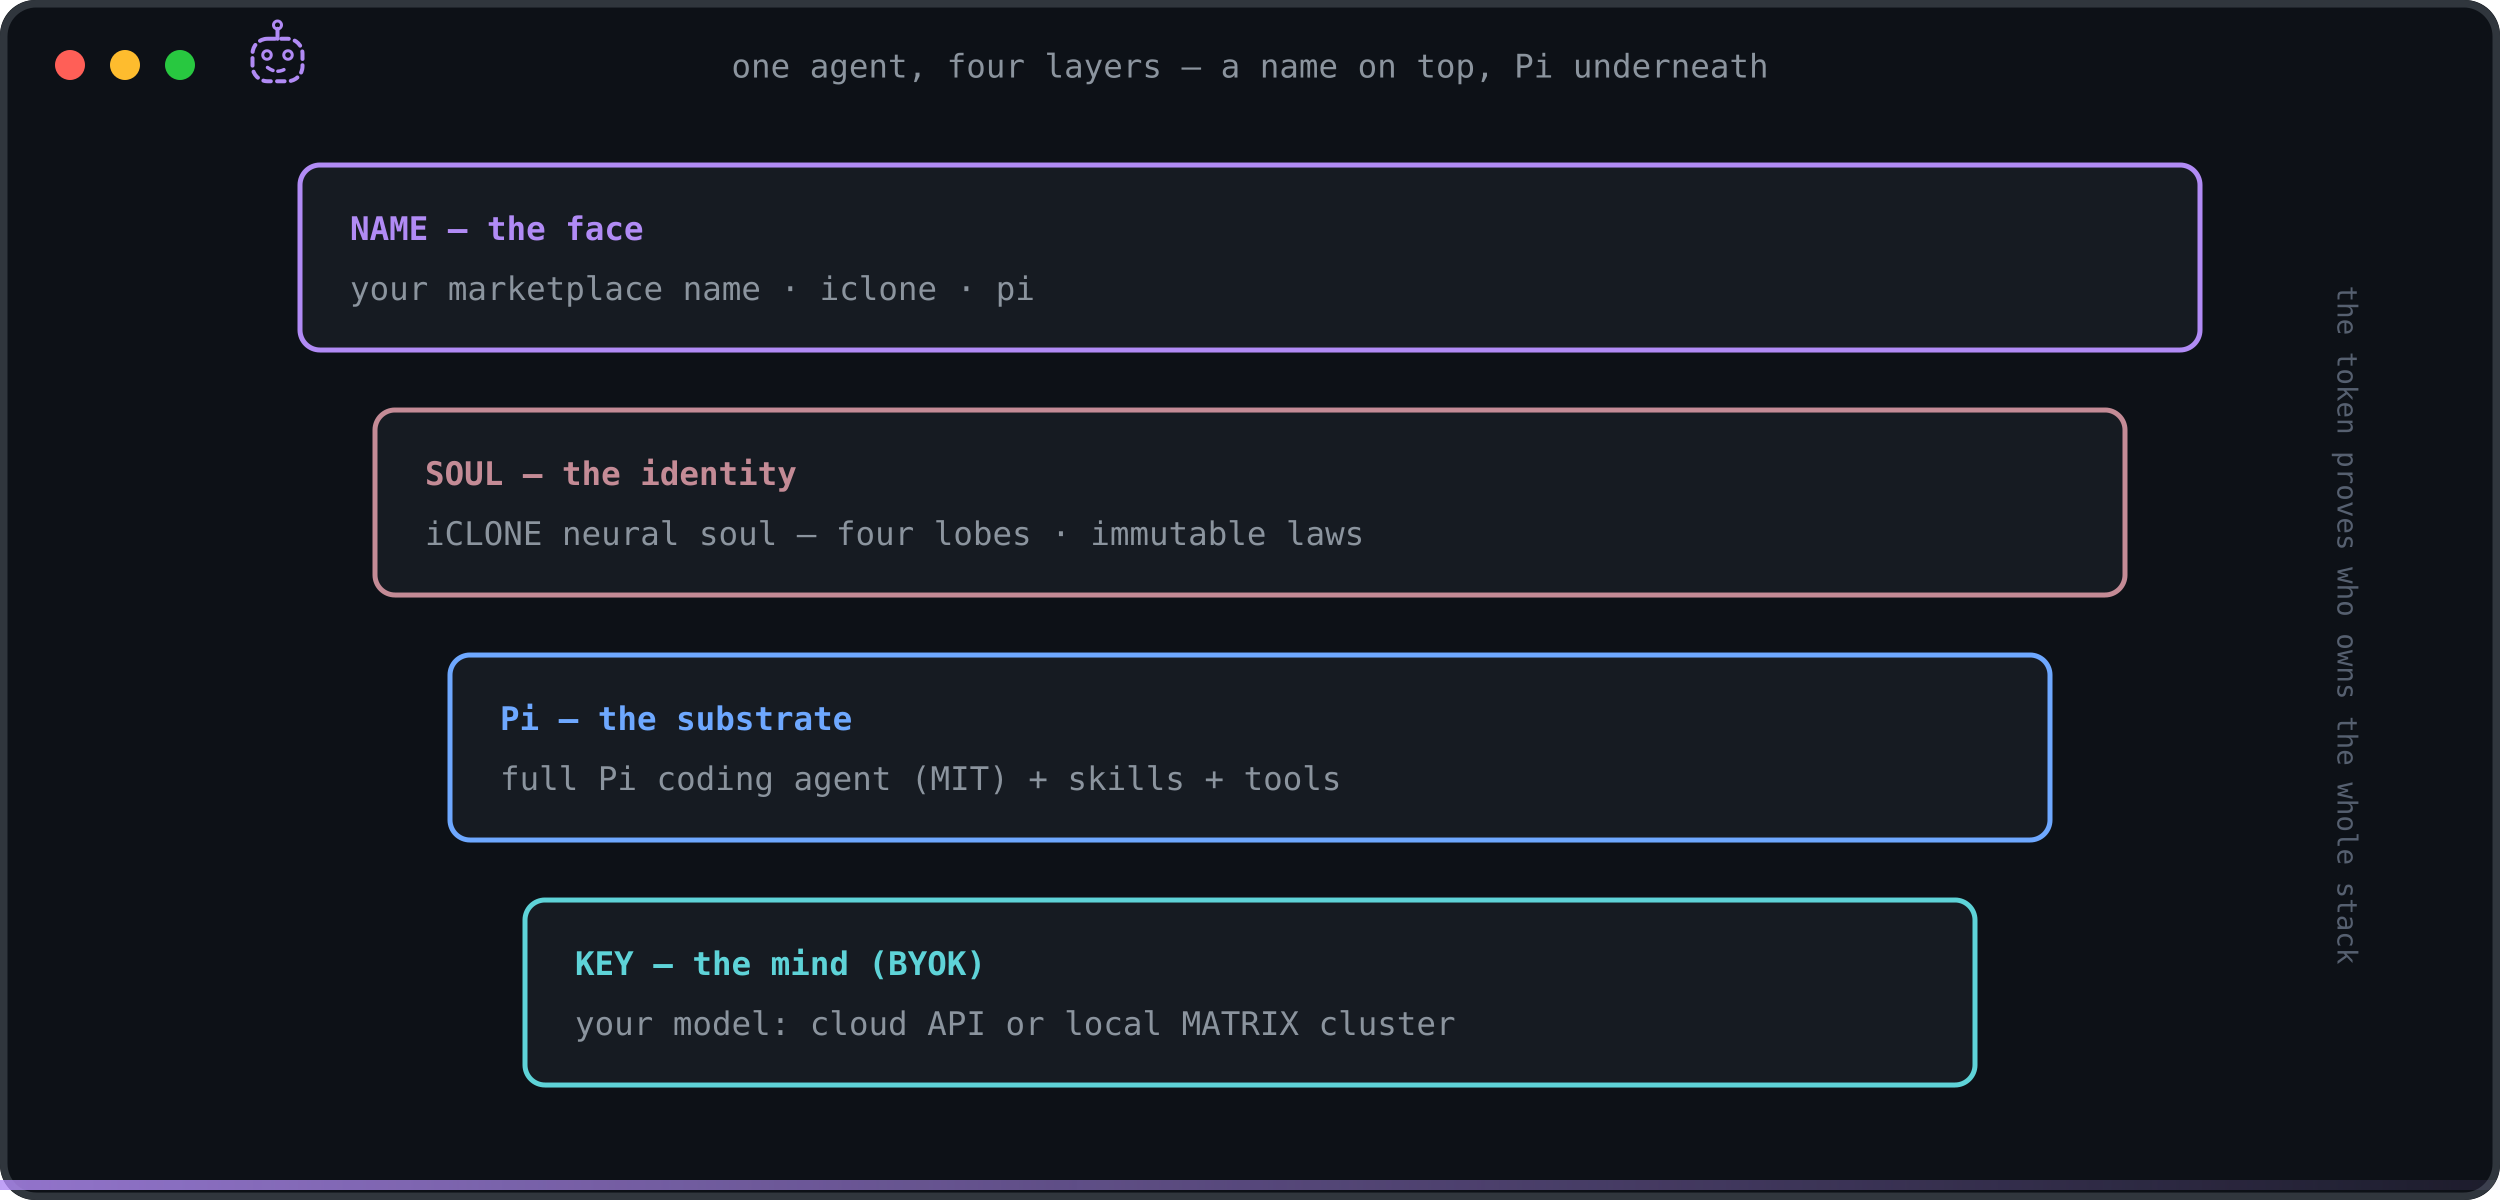
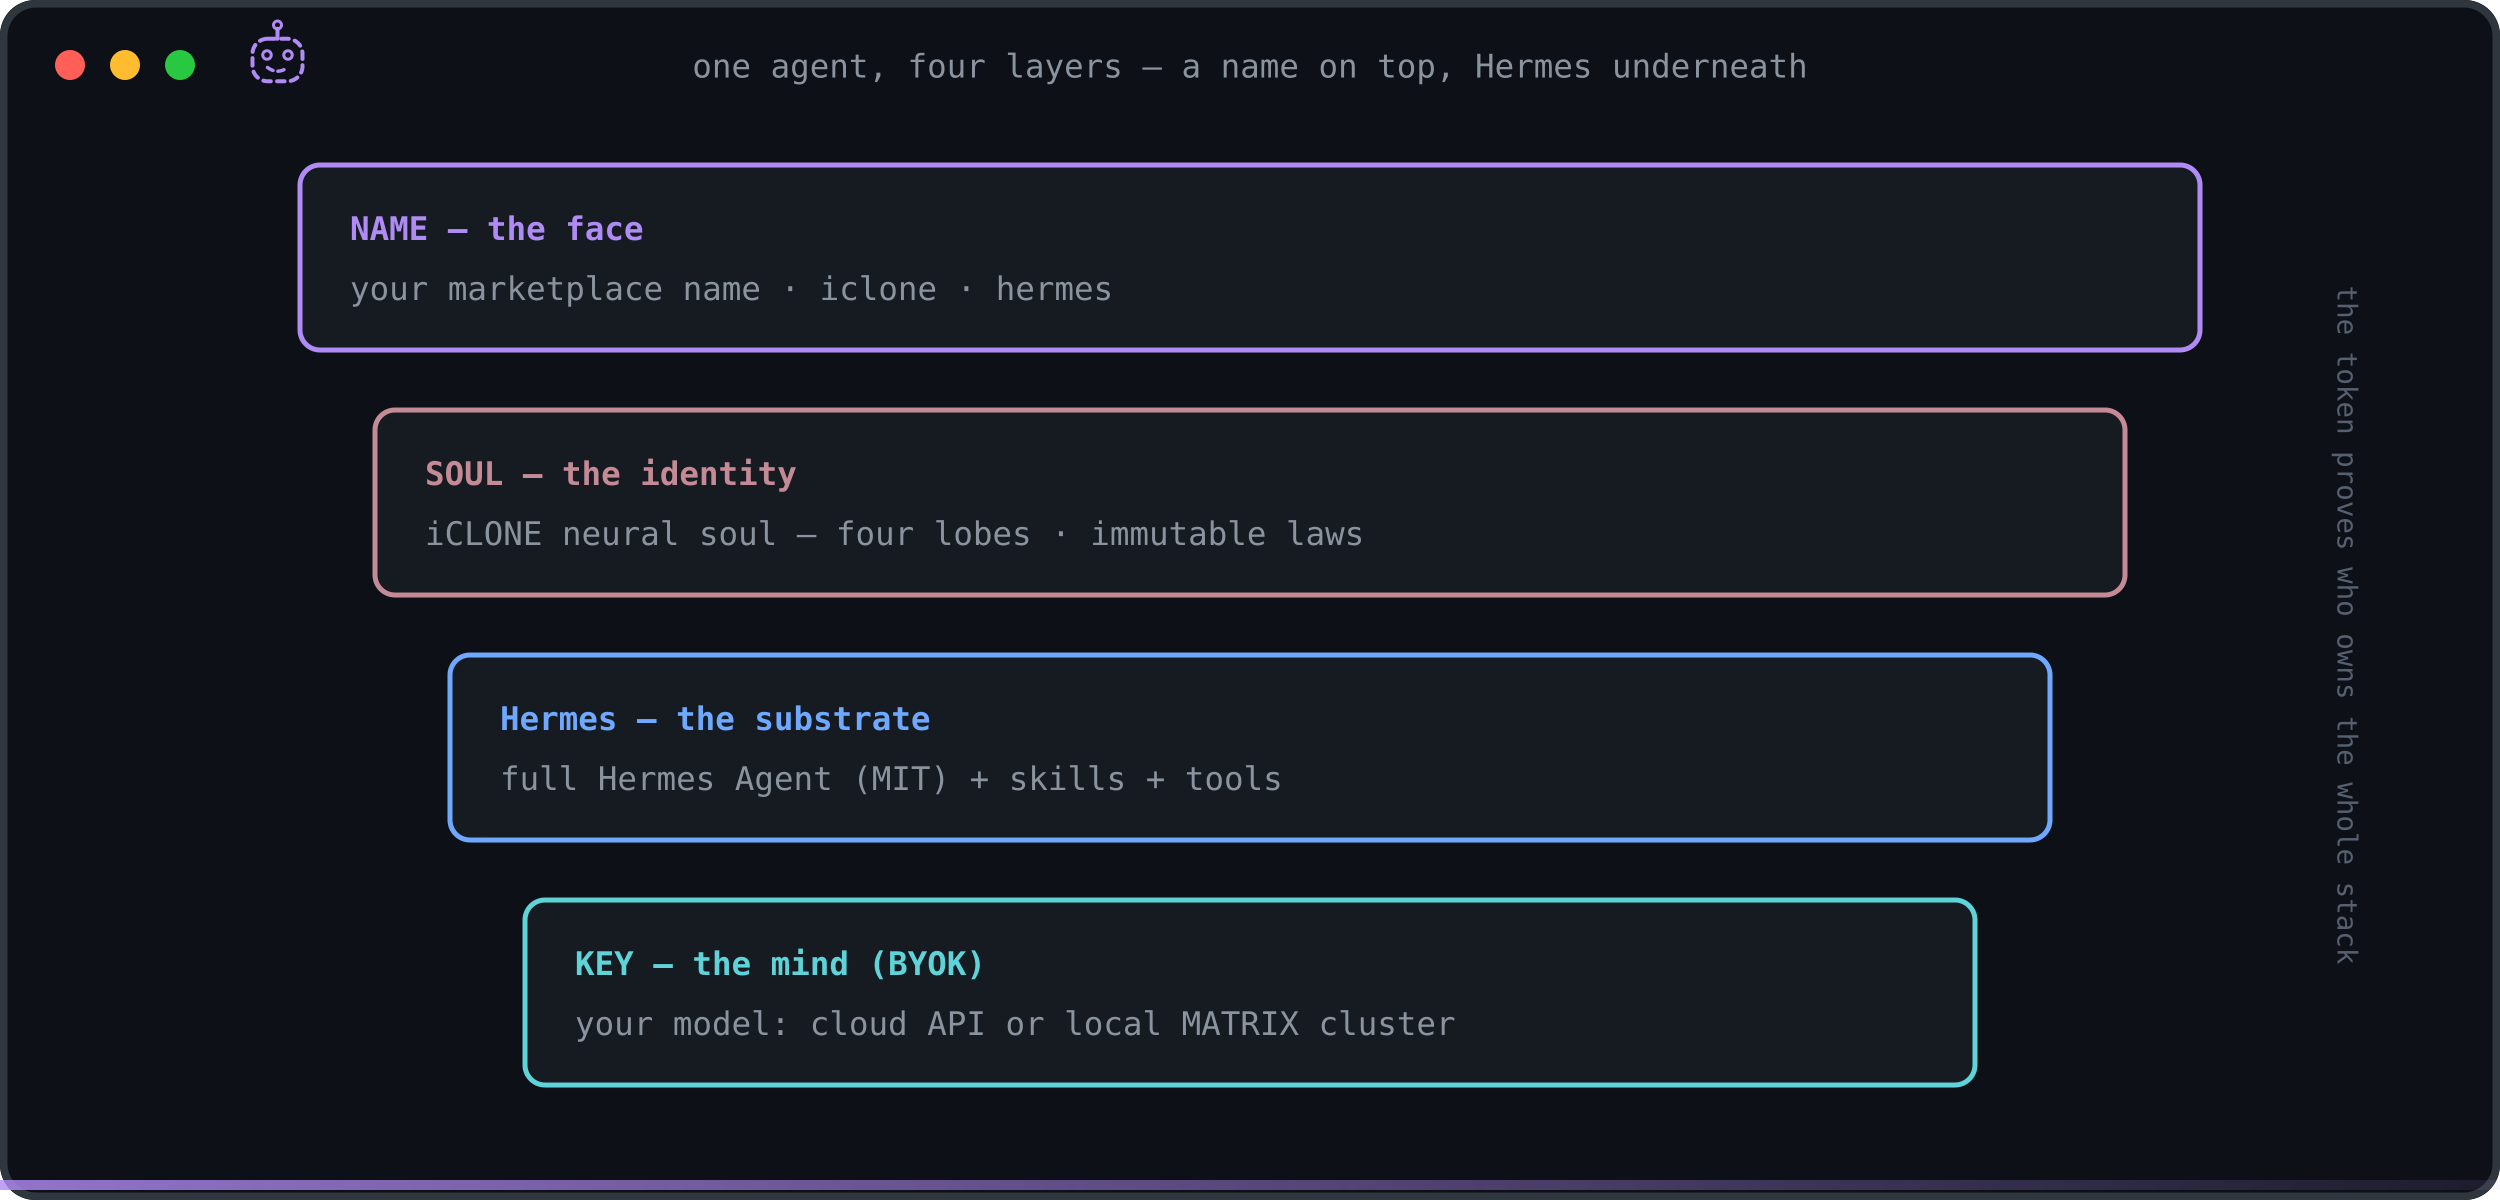
<svg xmlns="http://www.w3.org/2000/svg" viewBox="0 0 1000 480" font-family="ui-monospace, SFMono-Regular, Menlo, Consolas, monospace" font-size="14">
  <defs>
    <linearGradient id="violine" x1="0" y1="0" x2="1" y2="0">
      <stop offset="0" stop-color="#b18bf5" stop-opacity="0.9" />
      <stop offset="1" stop-color="#b18bf5" stop-opacity="0.1" />
    </linearGradient>
  </defs>
  <rect width="1000" height="480" rx="14" fill="#0d1117" />
  <rect x="1.5" y="1.5" width="997" height="477" rx="13" fill="none" stroke="#30363d" stroke-width="3" />
  <rect x="0" y="472" width="1000" height="4" fill="url(#violine)" opacity="0.9" />
  <circle cx="28" cy="26" r="6" fill="#ff5f57" />
  <circle cx="50" cy="26" r="6" fill="#febc2e" />
  <circle cx="72" cy="26" r="6" fill="#28c840" />
  <g stroke="#b18bf5" fill="none" stroke-linecap="round">
    <rect x="101" y="15.5" width="20" height="17" rx="6" stroke-width="1.6" stroke-dasharray="3 2.5" />
    <line x1="111" y1="15.5" x2="111" y2="11.5" stroke-width="1.6" />
    <circle cx="111" cy="10" r="1.6" stroke-width="1.2" />
    <circle cx="106.8" cy="22" r="1.7" stroke-width="1.2" />
    <circle cx="115.2" cy="22" r="1.7" stroke-width="1.2" />
    <path d="M107 27 Q111 30 115 27" stroke-width="1.4" stroke-dasharray="2.5 2" />
  </g>
-   <text x="500" y="31" text-anchor="middle" font-size="13" fill="#8b949e">one agent, four layers — a name on top, Pi underneath</text>
+   <text x="500" y="31" text-anchor="middle" font-size="13" fill="#8b949e">one agent, four layers — a name on top, Hermes underneath</text>
  <g font-size="13">
    <rect x="120" y="66" width="760" height="74" rx="8" fill="#161b22" stroke="#b18bf5" stroke-width="2" />
    <text x="140" y="96">
      <tspan fill="#b18bf5" font-weight="bold">NAME — the face</tspan>
    </text>
-     <text x="140" y="120" fill="#8b949e">your marketplace name · iclone · pi</text>
+     <text x="140" y="120" fill="#8b949e">your marketplace name · iclone · hermes</text>
    <rect x="150" y="164" width="700" height="74" rx="8" fill="#161b22" stroke="#c48b96" stroke-width="2" />
    <text x="170" y="194">
      <tspan fill="#c48b96" font-weight="bold">SOUL — the identity</tspan>
    </text>
    <text x="170" y="218" fill="#8b949e">iCLONE neural soul — four lobes · immutable laws</text>
    <rect x="180" y="262" width="640" height="74" rx="8" fill="#161b22" stroke="#6ea8ff" stroke-width="2" />
    <text x="200" y="292">
-       <tspan fill="#6ea8ff" font-weight="bold">Pi — the substrate</tspan>
+       <tspan fill="#6ea8ff" font-weight="bold">Hermes — the substrate</tspan>
    </text>
-     <text x="200" y="316" fill="#8b949e">full Pi coding agent (MIT) + skills + tools</text>
+     <text x="200" y="316" fill="#8b949e">full Hermes Agent (MIT) + skills + tools</text>
    <rect x="210" y="360" width="580" height="74" rx="8" fill="#161b22" stroke="#5ed3d8" stroke-width="2" />
    <text x="230" y="390">
      <tspan fill="#5ed3d8" font-weight="bold">KEY — the mind (BYOK)</tspan>
    </text>
    <text x="230" y="414" fill="#8b949e">your model: cloud API or local MATRIX cluster</text>
  </g>
  <text x="935" y="250" text-anchor="middle" fill="#566070" font-size="11" transform="rotate(90 935 250)">the token proves who owns the whole stack</text>
</svg>
